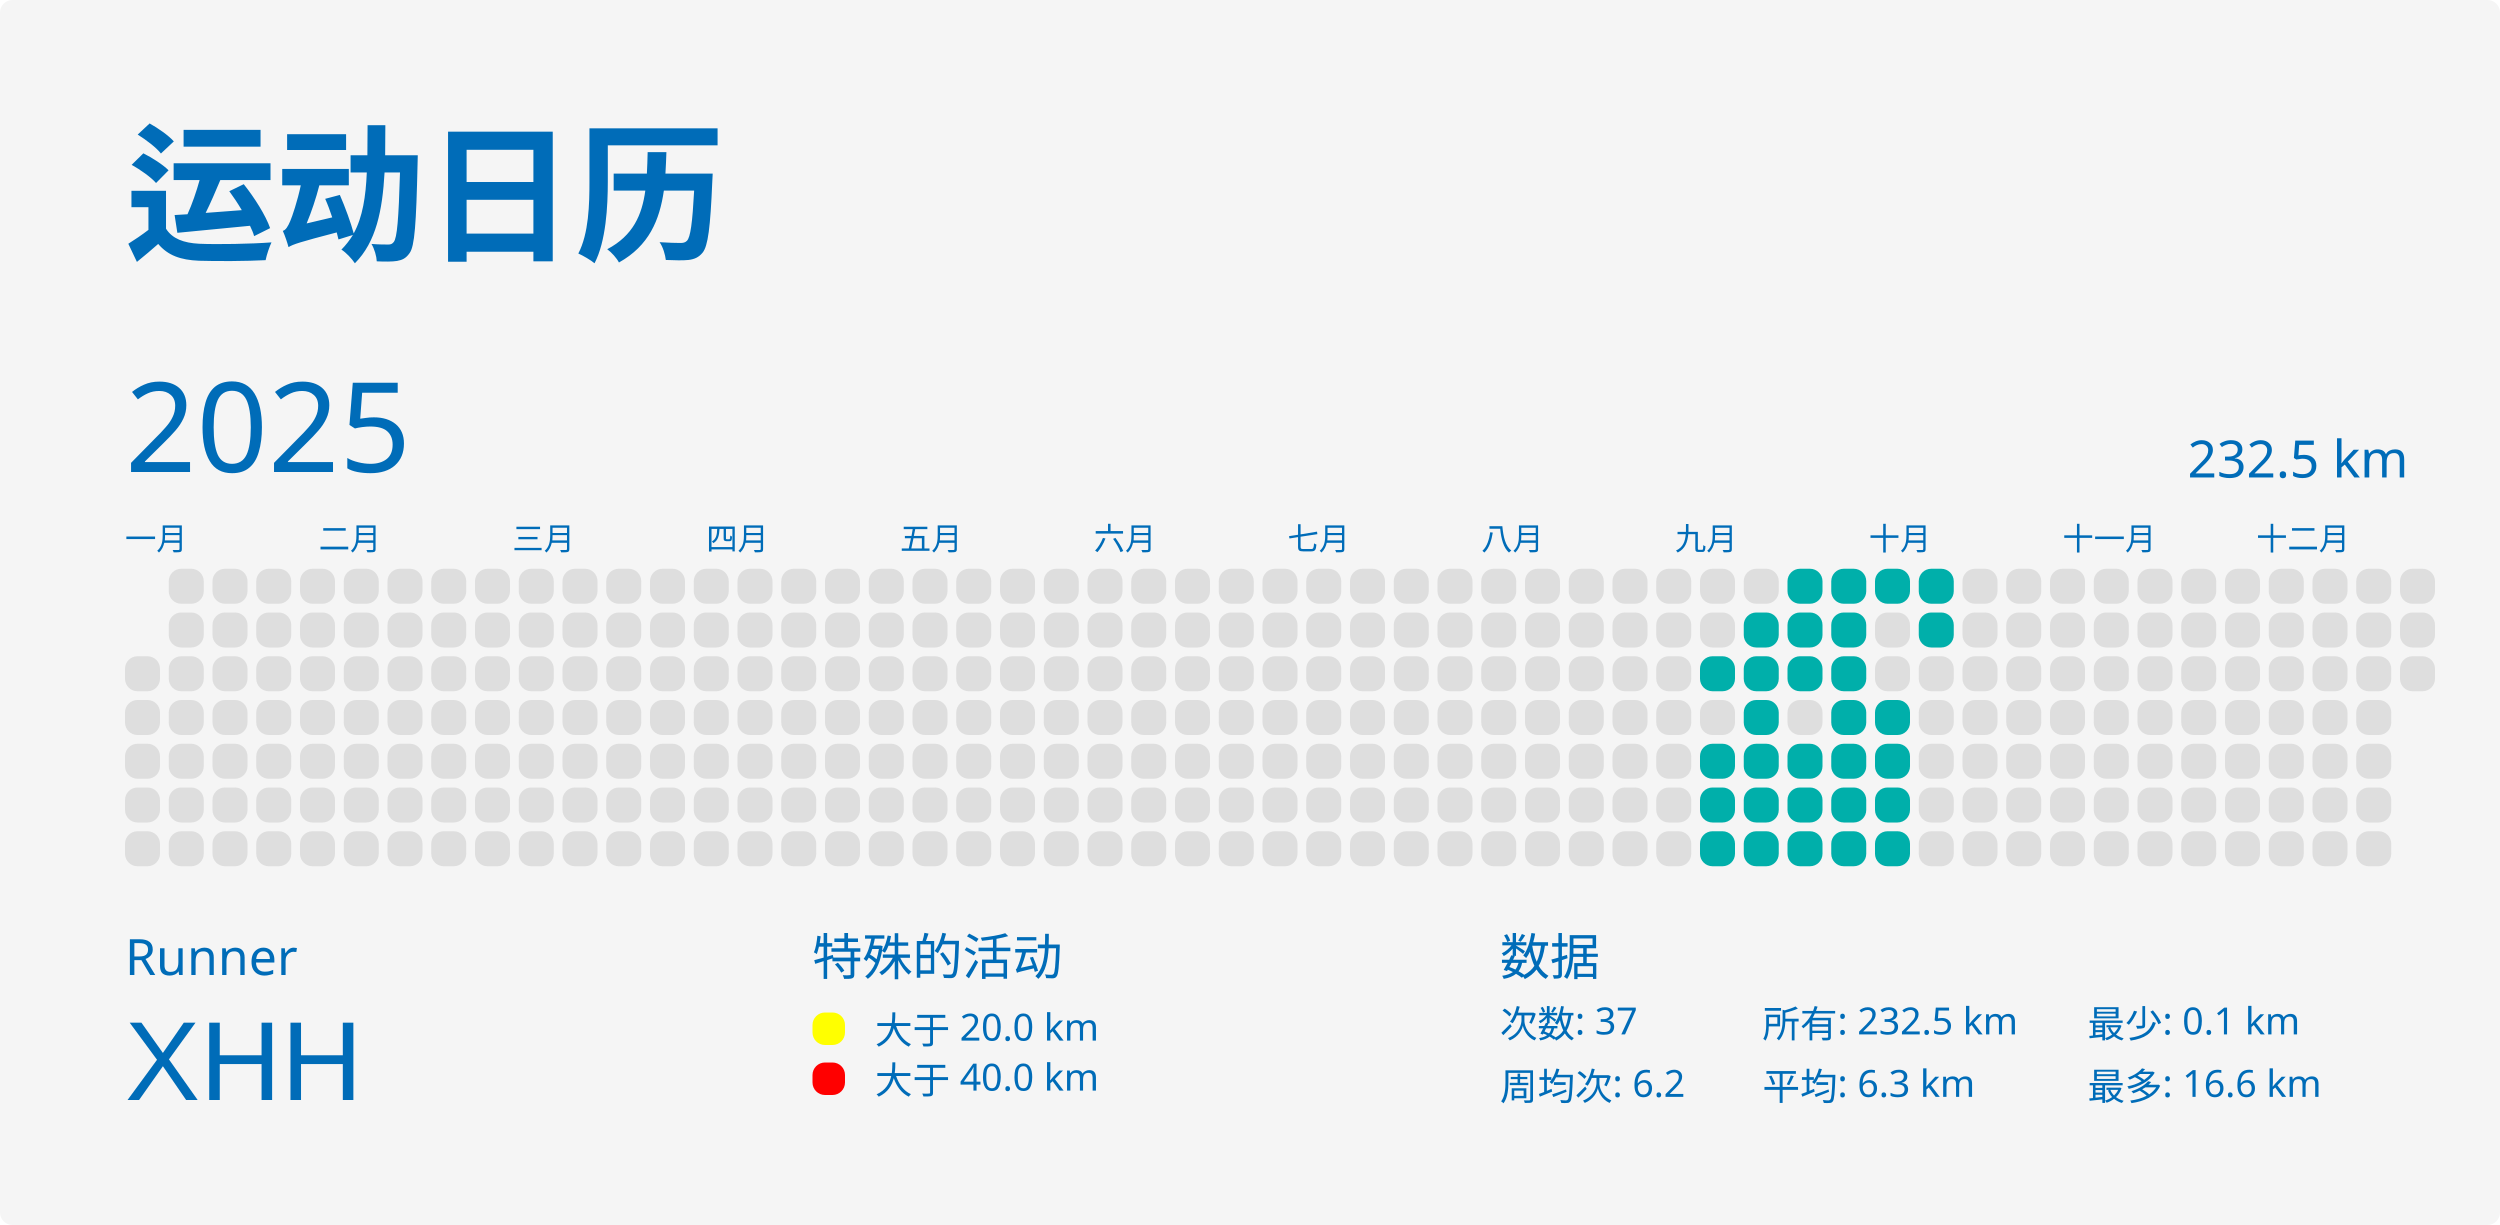
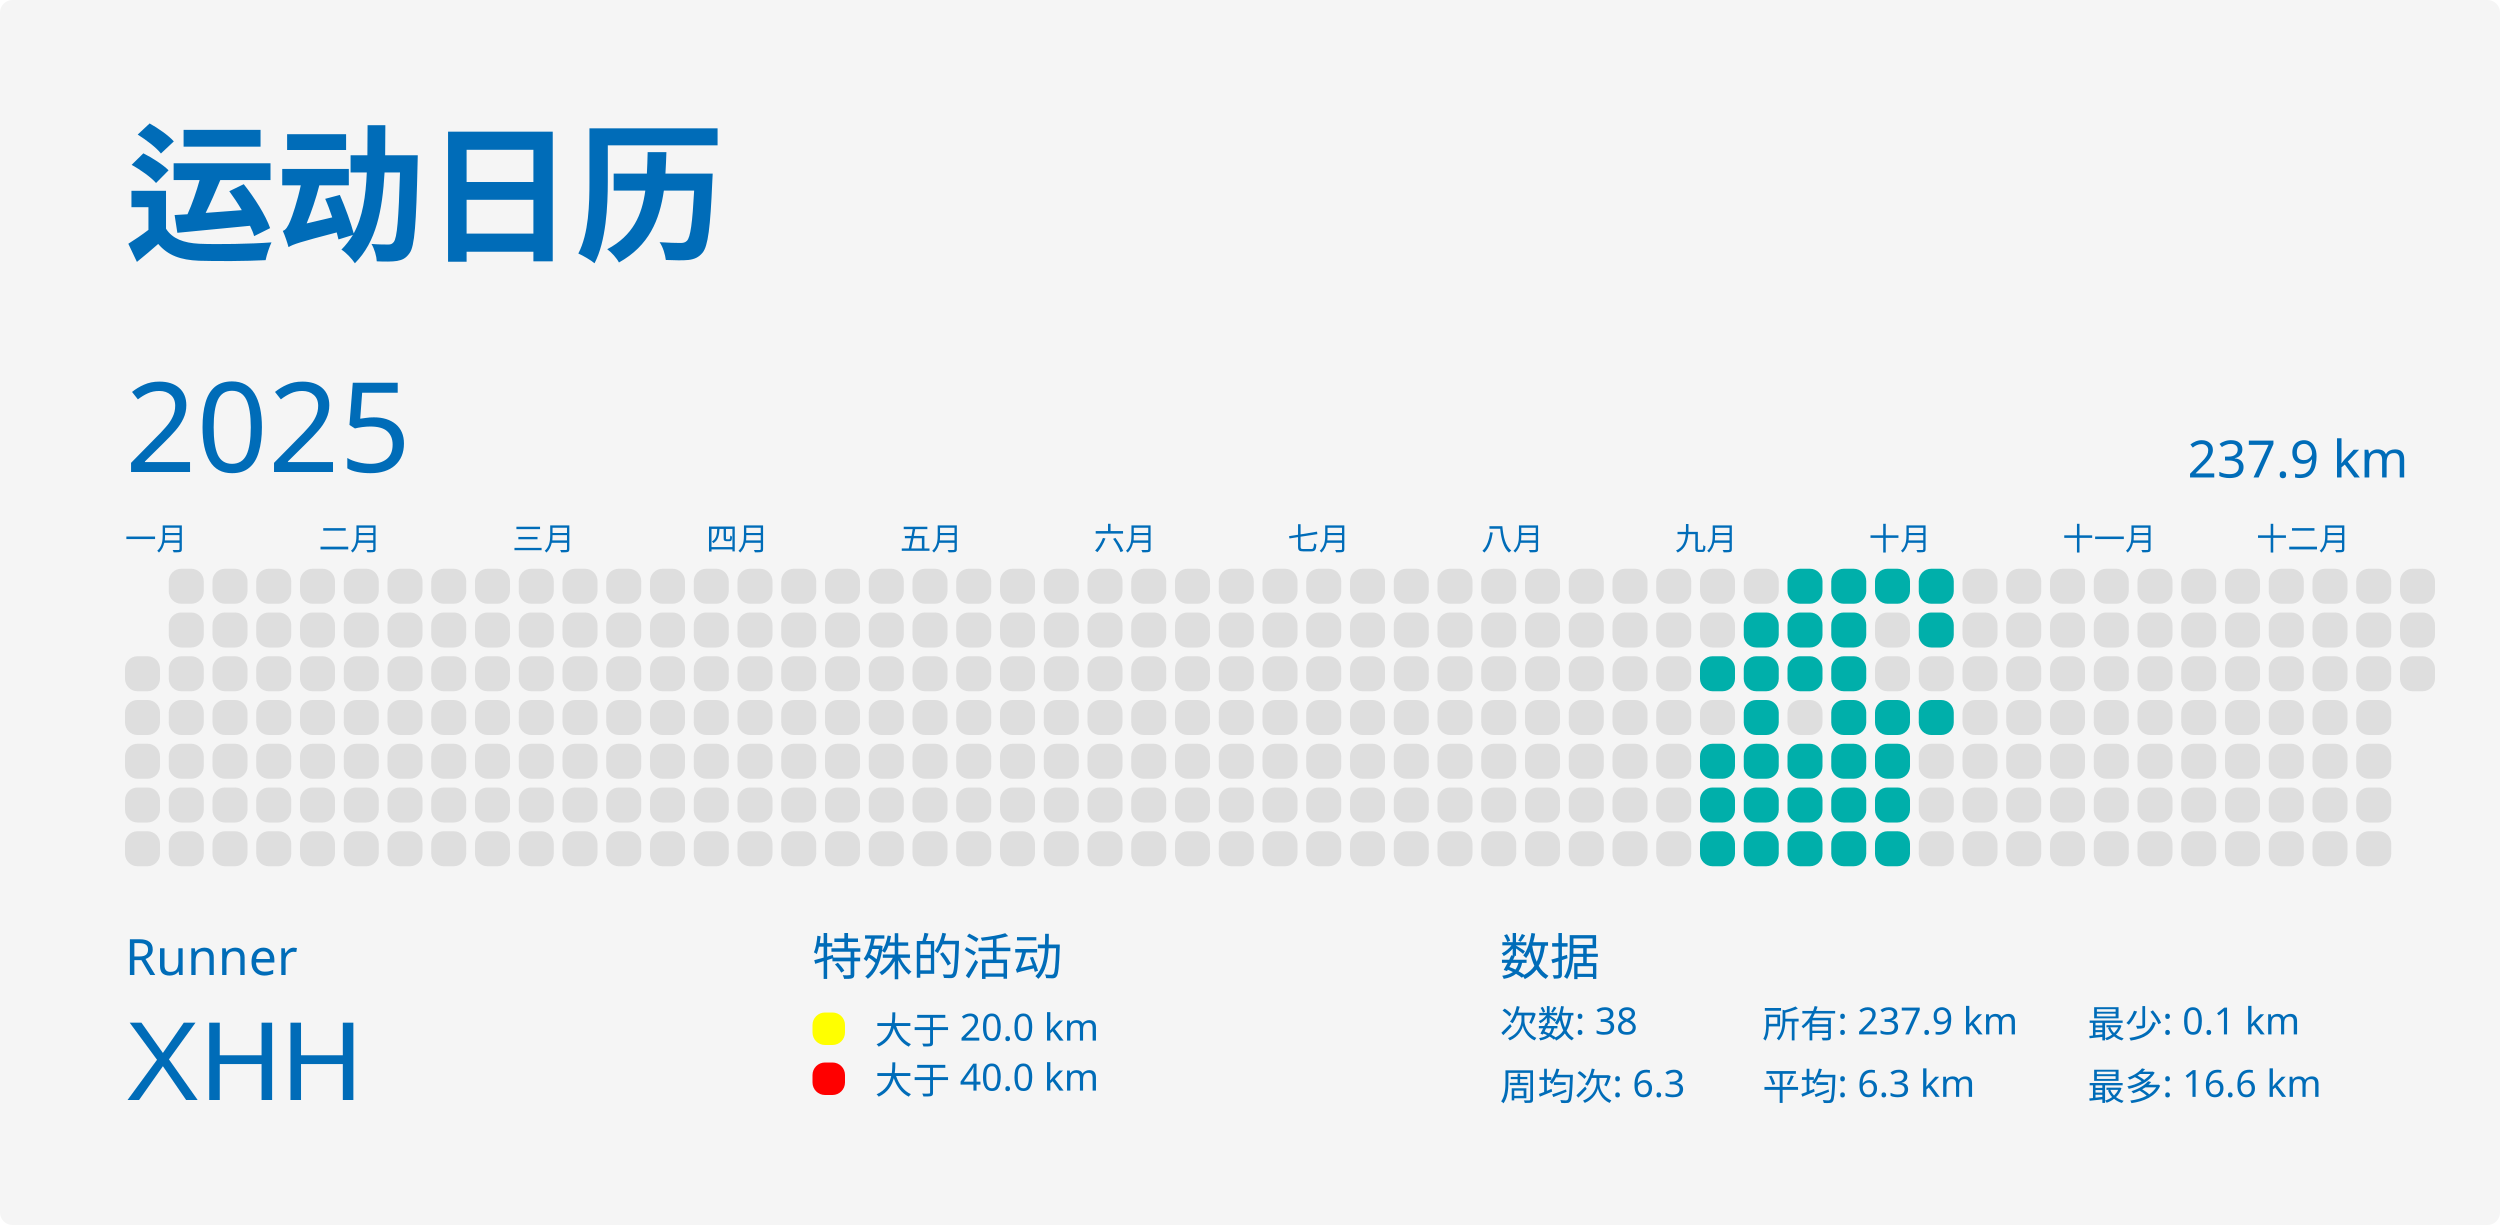
<svg xmlns="http://www.w3.org/2000/svg" baseProfile="full" height="98mm" version="1.1" viewBox="0,0,200,98" width="200mm">
  <defs />
  <rect fill="#f5f5f5" height="98" rx="1" ry="1" width="200" x="0" y="0" />
  <text fill="#006cb8" style="font-size:12px; font-family:MGI-Regular; font-weight:bold;" x="10" y="20">运动日历</text>
  <text fill="#006cb8" style="font-size:4px; font-family:MGI-Regular" x="10" y="78">Runner</text>
  <text fill="#006cb8" style="font-size:9px; font-family:Arial" x="10" y="88">XHH</text>
  <text fill="#006cb8" style="font-size:4px; font-family:MGI-Regular" x="65" y="78">特殊的活动</text>
  <rect fill="yellow" height="2.6" rx="1" ry="1" width="2.6" x="65" y="81" />
  <text fill="#006cb8" style="font-size:3px; font-family:MGI-Regular" x="70" y="83.5">大于 20.0 km</text>
  <rect fill="red" height="2.6" rx="1" ry="1" width="2.6" x="65" y="85" />
  <text fill="#006cb8" style="font-size:3px; font-family:MGI-Regular" x="70" y="87.5">大于 40.0 km</text>
  <text fill="#006cb8" style="font-size:4px; font-family:MGI-Regular" x="120" y="78">数据</text>
-   <text fill="#006cb8" style="font-size:3px; font-family:MGI-Regular" x="120" y="83">次数: 37</text>
-   <text fill="#006cb8" style="font-size:3px; font-family:MGI-Regular" x="120" y="88">周均次: 6.2</text>
-   <text fill="#006cb8" style="font-size:3px; font-family:MGI-Regular" x="141" y="83">所有: 232.5 km</text>
+   <text fill="#006cb8" style="font-size:3px; font-family:MGI-Regular" x="120" y="83">次数: 38</text>
+   <text fill="#006cb8" style="font-size:3px; font-family:MGI-Regular" x="120" y="88">周均次: 6.3</text>
+   <text fill="#006cb8" style="font-size:3px; font-family:MGI-Regular" x="141" y="83">所有: 237.9 km</text>
  <text fill="#006cb8" style="font-size:3px; font-family:MGI-Regular" x="141" y="88">平均: 6.3 km</text>
  <text fill="#006cb8" style="font-size:3px; font-family:MGI-Regular" x="167" y="83">最少: 0.1 km</text>
  <text fill="#006cb8" style="font-size:3px; font-family:MGI-Regular" x="167" y="88">最多: 16.6 km</text>
  <text dominant-baseline="hanging" fill="#006cb8" style="font-size:10.0px; font-family:MGI-Regular;" x="10" y="30">2025</text>
-   <text dominant-baseline="hanging" fill="#006cb8" style="font-size:4.125px; font-family:MGI-Regular;" x="175" y="35">232.5 km</text>
+   <text dominant-baseline="hanging" fill="#006cb8" style="font-size:4.125px; font-family:MGI-Regular;" x="175" y="35">237.9 km</text>
  <text fill="#006cb8" style="font-size:2.5px; font-family:MGI-Regular" x="10.0" y="44">一月</text>
  <text fill="#006cb8" style="font-size:2.5px; font-family:MGI-Regular" x="25.5" y="44">二月</text>
  <text fill="#006cb8" style="font-size:2.5px; font-family:MGI-Regular" x="41.0" y="44">三月</text>
  <text fill="#006cb8" style="font-size:2.5px; font-family:MGI-Regular" x="56.5" y="44">四月</text>
  <text fill="#006cb8" style="font-size:2.5px; font-family:MGI-Regular" x="72.0" y="44">五月</text>
  <text fill="#006cb8" style="font-size:2.5px; font-family:MGI-Regular" x="87.5" y="44">六月</text>
  <text fill="#006cb8" style="font-size:2.5px; font-family:MGI-Regular" x="103.0" y="44">七月</text>
  <text fill="#006cb8" style="font-size:2.5px; font-family:MGI-Regular" x="118.5" y="44">八月</text>
  <text fill="#006cb8" style="font-size:2.5px; font-family:MGI-Regular" x="134.0" y="44">九月</text>
  <text fill="#006cb8" style="font-size:2.5px; font-family:MGI-Regular" x="149.5" y="44">十月</text>
  <text fill="#006cb8" style="font-size:2.5px; font-family:MGI-Regular" x="165.0" y="44">十一月</text>
  <text fill="#006cb8" style="font-size:2.5px; font-family:MGI-Regular" x="180.5" y="44">十二月</text>
  <rect fill="#dedede" height="2.8" rx="1" ry="1" width="2.8" x="10.0" y="52.5" />
  <rect fill="#dedede" height="2.8" rx="1" ry="1" width="2.8" x="10.0" y="56.0" />
  <rect fill="#dedede" height="2.8" rx="1" ry="1" width="2.8" x="10.0" y="59.5" />
  <rect fill="#dedede" height="2.8" rx="1" ry="1" width="2.8" x="10.0" y="63.0" />
  <rect fill="#dedede" height="2.8" rx="1" ry="1" width="2.8" x="10.0" y="66.5" />
  <rect fill="#dedede" height="2.8" rx="1" ry="1" width="2.8" x="13.5" y="45.5" />
  <rect fill="#dedede" height="2.8" rx="1" ry="1" width="2.8" x="13.5" y="49.0" />
  <rect fill="#dedede" height="2.8" rx="1" ry="1" width="2.8" x="13.5" y="52.5" />
  <rect fill="#dedede" height="2.8" rx="1" ry="1" width="2.8" x="13.5" y="56.0" />
  <rect fill="#dedede" height="2.8" rx="1" ry="1" width="2.8" x="13.5" y="59.5" />
  <rect fill="#dedede" height="2.8" rx="1" ry="1" width="2.8" x="13.5" y="63.0" />
  <rect fill="#dedede" height="2.8" rx="1" ry="1" width="2.8" x="13.5" y="66.5" />
  <rect fill="#dedede" height="2.8" rx="1" ry="1" width="2.8" x="17.0" y="45.5" />
  <rect fill="#dedede" height="2.8" rx="1" ry="1" width="2.8" x="17.0" y="49.0" />
  <rect fill="#dedede" height="2.8" rx="1" ry="1" width="2.8" x="17.0" y="52.5" />
  <rect fill="#dedede" height="2.8" rx="1" ry="1" width="2.8" x="17.0" y="56.0" />
  <rect fill="#dedede" height="2.8" rx="1" ry="1" width="2.8" x="17.0" y="59.5" />
  <rect fill="#dedede" height="2.8" rx="1" ry="1" width="2.8" x="17.0" y="63.0" />
  <rect fill="#dedede" height="2.8" rx="1" ry="1" width="2.8" x="17.0" y="66.5" />
  <rect fill="#dedede" height="2.8" rx="1" ry="1" width="2.8" x="20.5" y="45.5" />
  <rect fill="#dedede" height="2.8" rx="1" ry="1" width="2.8" x="20.5" y="49.0" />
  <rect fill="#dedede" height="2.8" rx="1" ry="1" width="2.8" x="20.5" y="52.5" />
  <rect fill="#dedede" height="2.8" rx="1" ry="1" width="2.8" x="20.5" y="56.0" />
  <rect fill="#dedede" height="2.8" rx="1" ry="1" width="2.8" x="20.5" y="59.5" />
  <rect fill="#dedede" height="2.8" rx="1" ry="1" width="2.8" x="20.5" y="63.0" />
  <rect fill="#dedede" height="2.8" rx="1" ry="1" width="2.8" x="20.5" y="66.5" />
  <rect fill="#dedede" height="2.8" rx="1" ry="1" width="2.8" x="24.0" y="45.5" />
  <rect fill="#dedede" height="2.8" rx="1" ry="1" width="2.8" x="24.0" y="49.0" />
  <rect fill="#dedede" height="2.8" rx="1" ry="1" width="2.8" x="24.0" y="52.5" />
  <rect fill="#dedede" height="2.8" rx="1" ry="1" width="2.8" x="24.0" y="56.0" />
  <rect fill="#dedede" height="2.8" rx="1" ry="1" width="2.8" x="24.0" y="59.5" />
  <rect fill="#dedede" height="2.8" rx="1" ry="1" width="2.8" x="24.0" y="63.0" />
  <rect fill="#dedede" height="2.8" rx="1" ry="1" width="2.8" x="24.0" y="66.5" />
  <rect fill="#dedede" height="2.8" rx="1" ry="1" width="2.8" x="27.5" y="45.5" />
  <rect fill="#dedede" height="2.8" rx="1" ry="1" width="2.8" x="27.5" y="49.0" />
  <rect fill="#dedede" height="2.8" rx="1" ry="1" width="2.8" x="27.5" y="52.5" />
  <rect fill="#dedede" height="2.8" rx="1" ry="1" width="2.8" x="27.5" y="56.0" />
  <rect fill="#dedede" height="2.8" rx="1" ry="1" width="2.8" x="27.5" y="59.5" />
  <rect fill="#dedede" height="2.8" rx="1" ry="1" width="2.8" x="27.5" y="63.0" />
  <rect fill="#dedede" height="2.8" rx="1" ry="1" width="2.8" x="27.5" y="66.5" />
  <rect fill="#dedede" height="2.8" rx="1" ry="1" width="2.8" x="31.0" y="45.5" />
  <rect fill="#dedede" height="2.8" rx="1" ry="1" width="2.8" x="31.0" y="49.0" />
  <rect fill="#dedede" height="2.8" rx="1" ry="1" width="2.8" x="31.0" y="52.5" />
  <rect fill="#dedede" height="2.8" rx="1" ry="1" width="2.8" x="31.0" y="56.0" />
  <rect fill="#dedede" height="2.8" rx="1" ry="1" width="2.8" x="31.0" y="59.5" />
  <rect fill="#dedede" height="2.8" rx="1" ry="1" width="2.8" x="31.0" y="63.0" />
  <rect fill="#dedede" height="2.8" rx="1" ry="1" width="2.8" x="31.0" y="66.5" />
  <rect fill="#dedede" height="2.8" rx="1" ry="1" width="2.8" x="34.5" y="45.5" />
  <rect fill="#dedede" height="2.8" rx="1" ry="1" width="2.8" x="34.5" y="49.0" />
  <rect fill="#dedede" height="2.8" rx="1" ry="1" width="2.8" x="34.5" y="52.5" />
  <rect fill="#dedede" height="2.8" rx="1" ry="1" width="2.8" x="34.5" y="56.0" />
  <rect fill="#dedede" height="2.8" rx="1" ry="1" width="2.8" x="34.5" y="59.5" />
  <rect fill="#dedede" height="2.8" rx="1" ry="1" width="2.8" x="34.5" y="63.0" />
  <rect fill="#dedede" height="2.8" rx="1" ry="1" width="2.8" x="34.5" y="66.5" />
  <rect fill="#dedede" height="2.8" rx="1" ry="1" width="2.8" x="38.0" y="45.5" />
  <rect fill="#dedede" height="2.8" rx="1" ry="1" width="2.8" x="38.0" y="49.0" />
  <rect fill="#dedede" height="2.8" rx="1" ry="1" width="2.8" x="38.0" y="52.5" />
  <rect fill="#dedede" height="2.8" rx="1" ry="1" width="2.8" x="38.0" y="56.0" />
  <rect fill="#dedede" height="2.8" rx="1" ry="1" width="2.8" x="38.0" y="59.5" />
  <rect fill="#dedede" height="2.8" rx="1" ry="1" width="2.8" x="38.0" y="63.0" />
  <rect fill="#dedede" height="2.8" rx="1" ry="1" width="2.8" x="38.0" y="66.5" />
  <rect fill="#dedede" height="2.8" rx="1" ry="1" width="2.8" x="41.5" y="45.5" />
  <rect fill="#dedede" height="2.8" rx="1" ry="1" width="2.8" x="41.5" y="49.0" />
  <rect fill="#dedede" height="2.8" rx="1" ry="1" width="2.8" x="41.5" y="52.5" />
  <rect fill="#dedede" height="2.8" rx="1" ry="1" width="2.8" x="41.5" y="56.0" />
  <rect fill="#dedede" height="2.8" rx="1" ry="1" width="2.8" x="41.5" y="59.5" />
  <rect fill="#dedede" height="2.8" rx="1" ry="1" width="2.8" x="41.5" y="63.0" />
  <rect fill="#dedede" height="2.8" rx="1" ry="1" width="2.8" x="41.5" y="66.5" />
  <rect fill="#dedede" height="2.8" rx="1" ry="1" width="2.8" x="45.0" y="45.5" />
  <rect fill="#dedede" height="2.8" rx="1" ry="1" width="2.8" x="45.0" y="49.0" />
  <rect fill="#dedede" height="2.8" rx="1" ry="1" width="2.8" x="45.0" y="52.5" />
  <rect fill="#dedede" height="2.8" rx="1" ry="1" width="2.8" x="45.0" y="56.0" />
  <rect fill="#dedede" height="2.8" rx="1" ry="1" width="2.8" x="45.0" y="59.5" />
  <rect fill="#dedede" height="2.8" rx="1" ry="1" width="2.8" x="45.0" y="63.0" />
  <rect fill="#dedede" height="2.8" rx="1" ry="1" width="2.8" x="45.0" y="66.5" />
  <rect fill="#dedede" height="2.8" rx="1" ry="1" width="2.8" x="48.5" y="45.5" />
  <rect fill="#dedede" height="2.8" rx="1" ry="1" width="2.8" x="48.5" y="49.0" />
  <rect fill="#dedede" height="2.8" rx="1" ry="1" width="2.8" x="48.5" y="52.5" />
  <rect fill="#dedede" height="2.8" rx="1" ry="1" width="2.8" x="48.5" y="56.0" />
  <rect fill="#dedede" height="2.8" rx="1" ry="1" width="2.8" x="48.5" y="59.5" />
  <rect fill="#dedede" height="2.8" rx="1" ry="1" width="2.8" x="48.5" y="63.0" />
  <rect fill="#dedede" height="2.8" rx="1" ry="1" width="2.8" x="48.5" y="66.5" />
  <rect fill="#dedede" height="2.8" rx="1" ry="1" width="2.8" x="52.0" y="45.5" />
  <rect fill="#dedede" height="2.8" rx="1" ry="1" width="2.8" x="52.0" y="49.0" />
  <rect fill="#dedede" height="2.8" rx="1" ry="1" width="2.8" x="52.0" y="52.5" />
  <rect fill="#dedede" height="2.8" rx="1" ry="1" width="2.8" x="52.0" y="56.0" />
  <rect fill="#dedede" height="2.8" rx="1" ry="1" width="2.8" x="52.0" y="59.5" />
  <rect fill="#dedede" height="2.8" rx="1" ry="1" width="2.8" x="52.0" y="63.0" />
  <rect fill="#dedede" height="2.8" rx="1" ry="1" width="2.8" x="52.0" y="66.5" />
  <rect fill="#dedede" height="2.8" rx="1" ry="1" width="2.8" x="55.5" y="45.5" />
  <rect fill="#dedede" height="2.8" rx="1" ry="1" width="2.8" x="55.5" y="49.0" />
  <rect fill="#dedede" height="2.8" rx="1" ry="1" width="2.8" x="55.5" y="52.5" />
  <rect fill="#dedede" height="2.8" rx="1" ry="1" width="2.8" x="55.5" y="56.0" />
  <rect fill="#dedede" height="2.8" rx="1" ry="1" width="2.8" x="55.5" y="59.5" />
  <rect fill="#dedede" height="2.8" rx="1" ry="1" width="2.8" x="55.5" y="63.0" />
  <rect fill="#dedede" height="2.8" rx="1" ry="1" width="2.8" x="55.5" y="66.5" />
  <rect fill="#dedede" height="2.8" rx="1" ry="1" width="2.8" x="59.0" y="45.5" />
  <rect fill="#dedede" height="2.8" rx="1" ry="1" width="2.8" x="59.0" y="49.0" />
  <rect fill="#dedede" height="2.8" rx="1" ry="1" width="2.8" x="59.0" y="52.5" />
  <rect fill="#dedede" height="2.8" rx="1" ry="1" width="2.8" x="59.0" y="56.0" />
  <rect fill="#dedede" height="2.8" rx="1" ry="1" width="2.8" x="59.0" y="59.5" />
  <rect fill="#dedede" height="2.8" rx="1" ry="1" width="2.8" x="59.0" y="63.0" />
  <rect fill="#dedede" height="2.8" rx="1" ry="1" width="2.8" x="59.0" y="66.5" />
  <rect fill="#dedede" height="2.8" rx="1" ry="1" width="2.8" x="62.5" y="45.5" />
  <rect fill="#dedede" height="2.8" rx="1" ry="1" width="2.8" x="62.5" y="49.0" />
  <rect fill="#dedede" height="2.8" rx="1" ry="1" width="2.8" x="62.5" y="52.5" />
  <rect fill="#dedede" height="2.8" rx="1" ry="1" width="2.8" x="62.5" y="56.0" />
  <rect fill="#dedede" height="2.8" rx="1" ry="1" width="2.8" x="62.5" y="59.5" />
  <rect fill="#dedede" height="2.8" rx="1" ry="1" width="2.8" x="62.5" y="63.0" />
  <rect fill="#dedede" height="2.8" rx="1" ry="1" width="2.8" x="62.5" y="66.5" />
  <rect fill="#dedede" height="2.8" rx="1" ry="1" width="2.8" x="66.0" y="45.5" />
  <rect fill="#dedede" height="2.8" rx="1" ry="1" width="2.8" x="66.0" y="49.0" />
  <rect fill="#dedede" height="2.8" rx="1" ry="1" width="2.8" x="66.0" y="52.5" />
  <rect fill="#dedede" height="2.8" rx="1" ry="1" width="2.8" x="66.0" y="56.0" />
  <rect fill="#dedede" height="2.8" rx="1" ry="1" width="2.8" x="66.0" y="59.5" />
  <rect fill="#dedede" height="2.8" rx="1" ry="1" width="2.8" x="66.0" y="63.0" />
  <rect fill="#dedede" height="2.8" rx="1" ry="1" width="2.8" x="66.0" y="66.5" />
  <rect fill="#dedede" height="2.8" rx="1" ry="1" width="2.8" x="69.5" y="45.5" />
  <rect fill="#dedede" height="2.8" rx="1" ry="1" width="2.8" x="69.5" y="49.0" />
  <rect fill="#dedede" height="2.8" rx="1" ry="1" width="2.8" x="69.5" y="52.5" />
  <rect fill="#dedede" height="2.8" rx="1" ry="1" width="2.8" x="69.5" y="56.0" />
  <rect fill="#dedede" height="2.8" rx="1" ry="1" width="2.8" x="69.5" y="59.5" />
  <rect fill="#dedede" height="2.8" rx="1" ry="1" width="2.8" x="69.5" y="63.0" />
  <rect fill="#dedede" height="2.8" rx="1" ry="1" width="2.8" x="69.5" y="66.5" />
  <rect fill="#dedede" height="2.8" rx="1" ry="1" width="2.8" x="73.0" y="45.5" />
  <rect fill="#dedede" height="2.8" rx="1" ry="1" width="2.8" x="73.0" y="49.0" />
  <rect fill="#dedede" height="2.8" rx="1" ry="1" width="2.8" x="73.0" y="52.5" />
  <rect fill="#dedede" height="2.8" rx="1" ry="1" width="2.8" x="73.0" y="56.0" />
  <rect fill="#dedede" height="2.8" rx="1" ry="1" width="2.8" x="73.0" y="59.5" />
  <rect fill="#dedede" height="2.8" rx="1" ry="1" width="2.8" x="73.0" y="63.0" />
  <rect fill="#dedede" height="2.8" rx="1" ry="1" width="2.8" x="73.0" y="66.5" />
  <rect fill="#dedede" height="2.8" rx="1" ry="1" width="2.8" x="76.5" y="45.5" />
  <rect fill="#dedede" height="2.8" rx="1" ry="1" width="2.8" x="76.5" y="49.0" />
  <rect fill="#dedede" height="2.8" rx="1" ry="1" width="2.8" x="76.5" y="52.5" />
  <rect fill="#dedede" height="2.8" rx="1" ry="1" width="2.8" x="76.5" y="56.0" />
  <rect fill="#dedede" height="2.8" rx="1" ry="1" width="2.8" x="76.5" y="59.5" />
  <rect fill="#dedede" height="2.8" rx="1" ry="1" width="2.8" x="76.5" y="63.0" />
  <rect fill="#dedede" height="2.8" rx="1" ry="1" width="2.8" x="76.5" y="66.5" />
  <rect fill="#dedede" height="2.8" rx="1" ry="1" width="2.8" x="80.0" y="45.5" />
  <rect fill="#dedede" height="2.8" rx="1" ry="1" width="2.8" x="80.0" y="49.0" />
  <rect fill="#dedede" height="2.8" rx="1" ry="1" width="2.8" x="80.0" y="52.5" />
  <rect fill="#dedede" height="2.8" rx="1" ry="1" width="2.8" x="80.0" y="56.0" />
  <rect fill="#dedede" height="2.8" rx="1" ry="1" width="2.8" x="80.0" y="59.5" />
  <rect fill="#dedede" height="2.8" rx="1" ry="1" width="2.8" x="80.0" y="63.0" />
  <rect fill="#dedede" height="2.8" rx="1" ry="1" width="2.8" x="80.0" y="66.5" />
  <rect fill="#dedede" height="2.8" rx="1" ry="1" width="2.8" x="83.5" y="45.5" />
  <rect fill="#dedede" height="2.8" rx="1" ry="1" width="2.8" x="83.5" y="49.0" />
  <rect fill="#dedede" height="2.8" rx="1" ry="1" width="2.8" x="83.5" y="52.5" />
  <rect fill="#dedede" height="2.8" rx="1" ry="1" width="2.8" x="83.5" y="56.0" />
  <rect fill="#dedede" height="2.8" rx="1" ry="1" width="2.8" x="83.5" y="59.5" />
  <rect fill="#dedede" height="2.8" rx="1" ry="1" width="2.8" x="83.5" y="63.0" />
  <rect fill="#dedede" height="2.8" rx="1" ry="1" width="2.8" x="83.5" y="66.5" />
  <rect fill="#dedede" height="2.8" rx="1" ry="1" width="2.8" x="87.0" y="45.5" />
  <rect fill="#dedede" height="2.8" rx="1" ry="1" width="2.8" x="87.0" y="49.0" />
  <rect fill="#dedede" height="2.8" rx="1" ry="1" width="2.8" x="87.0" y="52.5" />
  <rect fill="#dedede" height="2.8" rx="1" ry="1" width="2.8" x="87.0" y="56.0" />
  <rect fill="#dedede" height="2.8" rx="1" ry="1" width="2.8" x="87.0" y="59.5" />
  <rect fill="#dedede" height="2.8" rx="1" ry="1" width="2.8" x="87.0" y="63.0" />
  <rect fill="#dedede" height="2.8" rx="1" ry="1" width="2.8" x="87.0" y="66.5" />
  <rect fill="#dedede" height="2.8" rx="1" ry="1" width="2.8" x="90.5" y="45.5" />
  <rect fill="#dedede" height="2.8" rx="1" ry="1" width="2.8" x="90.5" y="49.0" />
  <rect fill="#dedede" height="2.8" rx="1" ry="1" width="2.8" x="90.5" y="52.5" />
  <rect fill="#dedede" height="2.8" rx="1" ry="1" width="2.8" x="90.5" y="56.0" />
  <rect fill="#dedede" height="2.8" rx="1" ry="1" width="2.8" x="90.5" y="59.5" />
  <rect fill="#dedede" height="2.8" rx="1" ry="1" width="2.8" x="90.5" y="63.0" />
  <rect fill="#dedede" height="2.8" rx="1" ry="1" width="2.8" x="90.5" y="66.5" />
  <rect fill="#dedede" height="2.8" rx="1" ry="1" width="2.8" x="94.0" y="45.5" />
  <rect fill="#dedede" height="2.8" rx="1" ry="1" width="2.8" x="94.0" y="49.0" />
  <rect fill="#dedede" height="2.8" rx="1" ry="1" width="2.8" x="94.0" y="52.5" />
  <rect fill="#dedede" height="2.8" rx="1" ry="1" width="2.8" x="94.0" y="56.0" />
  <rect fill="#dedede" height="2.8" rx="1" ry="1" width="2.8" x="94.0" y="59.5" />
  <rect fill="#dedede" height="2.8" rx="1" ry="1" width="2.8" x="94.0" y="63.0" />
  <rect fill="#dedede" height="2.8" rx="1" ry="1" width="2.8" x="94.0" y="66.5" />
  <rect fill="#dedede" height="2.8" rx="1" ry="1" width="2.8" x="97.5" y="45.5" />
  <rect fill="#dedede" height="2.8" rx="1" ry="1" width="2.8" x="97.5" y="49.0" />
  <rect fill="#dedede" height="2.8" rx="1" ry="1" width="2.8" x="97.5" y="52.5" />
  <rect fill="#dedede" height="2.8" rx="1" ry="1" width="2.8" x="97.5" y="56.0" />
  <rect fill="#dedede" height="2.8" rx="1" ry="1" width="2.8" x="97.5" y="59.5" />
  <rect fill="#dedede" height="2.8" rx="1" ry="1" width="2.8" x="97.5" y="63.0" />
  <rect fill="#dedede" height="2.8" rx="1" ry="1" width="2.8" x="97.5" y="66.5" />
  <rect fill="#dedede" height="2.8" rx="1" ry="1" width="2.8" x="101.0" y="45.5" />
  <rect fill="#dedede" height="2.8" rx="1" ry="1" width="2.8" x="101.0" y="49.0" />
  <rect fill="#dedede" height="2.8" rx="1" ry="1" width="2.8" x="101.0" y="52.5" />
  <rect fill="#dedede" height="2.8" rx="1" ry="1" width="2.8" x="101.0" y="56.0" />
  <rect fill="#dedede" height="2.8" rx="1" ry="1" width="2.8" x="101.0" y="59.5" />
  <rect fill="#dedede" height="2.8" rx="1" ry="1" width="2.8" x="101.0" y="63.0" />
  <rect fill="#dedede" height="2.8" rx="1" ry="1" width="2.8" x="101.0" y="66.5" />
  <rect fill="#dedede" height="2.8" rx="1" ry="1" width="2.8" x="104.5" y="45.5" />
  <rect fill="#dedede" height="2.8" rx="1" ry="1" width="2.8" x="104.5" y="49.0" />
  <rect fill="#dedede" height="2.8" rx="1" ry="1" width="2.8" x="104.5" y="52.5" />
  <rect fill="#dedede" height="2.8" rx="1" ry="1" width="2.8" x="104.5" y="56.0" />
  <rect fill="#dedede" height="2.8" rx="1" ry="1" width="2.8" x="104.5" y="59.5" />
  <rect fill="#dedede" height="2.8" rx="1" ry="1" width="2.8" x="104.5" y="63.0" />
  <rect fill="#dedede" height="2.8" rx="1" ry="1" width="2.8" x="104.5" y="66.5" />
  <rect fill="#dedede" height="2.8" rx="1" ry="1" width="2.8" x="108.0" y="45.5" />
  <rect fill="#dedede" height="2.8" rx="1" ry="1" width="2.8" x="108.0" y="49.0" />
  <rect fill="#dedede" height="2.8" rx="1" ry="1" width="2.8" x="108.0" y="52.5" />
  <rect fill="#dedede" height="2.8" rx="1" ry="1" width="2.8" x="108.0" y="56.0" />
  <rect fill="#dedede" height="2.8" rx="1" ry="1" width="2.8" x="108.0" y="59.5" />
  <rect fill="#dedede" height="2.8" rx="1" ry="1" width="2.8" x="108.0" y="63.0" />
  <rect fill="#dedede" height="2.8" rx="1" ry="1" width="2.8" x="108.0" y="66.5" />
  <rect fill="#dedede" height="2.8" rx="1" ry="1" width="2.8" x="111.5" y="45.5" />
  <rect fill="#dedede" height="2.8" rx="1" ry="1" width="2.8" x="111.5" y="49.0" />
  <rect fill="#dedede" height="2.8" rx="1" ry="1" width="2.8" x="111.5" y="52.5" />
  <rect fill="#dedede" height="2.8" rx="1" ry="1" width="2.8" x="111.5" y="56.0" />
  <rect fill="#dedede" height="2.8" rx="1" ry="1" width="2.8" x="111.5" y="59.5" />
  <rect fill="#dedede" height="2.8" rx="1" ry="1" width="2.8" x="111.5" y="63.0" />
  <rect fill="#dedede" height="2.8" rx="1" ry="1" width="2.8" x="111.5" y="66.5" />
  <rect fill="#dedede" height="2.8" rx="1" ry="1" width="2.8" x="115.0" y="45.5" />
  <rect fill="#dedede" height="2.8" rx="1" ry="1" width="2.8" x="115.0" y="49.0" />
  <rect fill="#dedede" height="2.8" rx="1" ry="1" width="2.8" x="115.0" y="52.5" />
  <rect fill="#dedede" height="2.8" rx="1" ry="1" width="2.8" x="115.0" y="56.0" />
  <rect fill="#dedede" height="2.8" rx="1" ry="1" width="2.8" x="115.0" y="59.5" />
  <rect fill="#dedede" height="2.8" rx="1" ry="1" width="2.8" x="115.0" y="63.0" />
  <rect fill="#dedede" height="2.8" rx="1" ry="1" width="2.8" x="115.0" y="66.5" />
  <rect fill="#dedede" height="2.8" rx="1" ry="1" width="2.8" x="118.5" y="45.5" />
  <rect fill="#dedede" height="2.8" rx="1" ry="1" width="2.8" x="118.5" y="49.0" />
  <rect fill="#dedede" height="2.8" rx="1" ry="1" width="2.8" x="118.5" y="52.5" />
  <rect fill="#dedede" height="2.8" rx="1" ry="1" width="2.8" x="118.5" y="56.0" />
  <rect fill="#dedede" height="2.8" rx="1" ry="1" width="2.8" x="118.5" y="59.5" />
  <rect fill="#dedede" height="2.8" rx="1" ry="1" width="2.8" x="118.5" y="63.0" />
  <rect fill="#dedede" height="2.8" rx="1" ry="1" width="2.8" x="118.5" y="66.5" />
  <rect fill="#dedede" height="2.8" rx="1" ry="1" width="2.8" x="122.0" y="45.5" />
  <rect fill="#dedede" height="2.8" rx="1" ry="1" width="2.8" x="122.0" y="49.0" />
  <rect fill="#dedede" height="2.8" rx="1" ry="1" width="2.8" x="122.0" y="52.5" />
  <rect fill="#dedede" height="2.8" rx="1" ry="1" width="2.8" x="122.0" y="56.0" />
  <rect fill="#dedede" height="2.8" rx="1" ry="1" width="2.8" x="122.0" y="59.5" />
  <rect fill="#dedede" height="2.8" rx="1" ry="1" width="2.8" x="122.0" y="63.0" />
  <rect fill="#dedede" height="2.8" rx="1" ry="1" width="2.8" x="122.0" y="66.5" />
  <rect fill="#dedede" height="2.8" rx="1" ry="1" width="2.8" x="125.5" y="45.5" />
  <rect fill="#dedede" height="2.8" rx="1" ry="1" width="2.8" x="125.5" y="49.0" />
  <rect fill="#dedede" height="2.8" rx="1" ry="1" width="2.8" x="125.5" y="52.5" />
  <rect fill="#dedede" height="2.8" rx="1" ry="1" width="2.8" x="125.5" y="56.0" />
  <rect fill="#dedede" height="2.8" rx="1" ry="1" width="2.8" x="125.5" y="59.5" />
  <rect fill="#dedede" height="2.8" rx="1" ry="1" width="2.8" x="125.5" y="63.0" />
  <rect fill="#dedede" height="2.8" rx="1" ry="1" width="2.8" x="125.5" y="66.5" />
  <rect fill="#dedede" height="2.8" rx="1" ry="1" width="2.8" x="129.0" y="45.5" />
  <rect fill="#dedede" height="2.8" rx="1" ry="1" width="2.8" x="129.0" y="49.0" />
  <rect fill="#dedede" height="2.8" rx="1" ry="1" width="2.8" x="129.0" y="52.5" />
  <rect fill="#dedede" height="2.8" rx="1" ry="1" width="2.8" x="129.0" y="56.0" />
  <rect fill="#dedede" height="2.8" rx="1" ry="1" width="2.8" x="129.0" y="59.5" />
  <rect fill="#dedede" height="2.8" rx="1" ry="1" width="2.8" x="129.0" y="63.0" />
  <rect fill="#dedede" height="2.8" rx="1" ry="1" width="2.8" x="129.0" y="66.5" />
  <rect fill="#dedede" height="2.8" rx="1" ry="1" width="2.8" x="132.5" y="45.5" />
  <rect fill="#dedede" height="2.8" rx="1" ry="1" width="2.8" x="132.5" y="49.0" />
  <rect fill="#dedede" height="2.8" rx="1" ry="1" width="2.8" x="132.5" y="52.5" />
  <rect fill="#dedede" height="2.8" rx="1" ry="1" width="2.8" x="132.5" y="56.0" />
  <rect fill="#dedede" height="2.8" rx="1" ry="1" width="2.8" x="132.5" y="59.5" />
  <rect fill="#dedede" height="2.8" rx="1" ry="1" width="2.8" x="132.5" y="63.0" />
  <rect fill="#dedede" height="2.8" rx="1" ry="1" width="2.8" x="132.5" y="66.5" />
  <rect fill="#dedede" height="2.8" rx="1" ry="1" width="2.8" x="136.0" y="45.5" />
  <rect fill="#dedede" height="2.8" rx="1" ry="1" width="2.8" x="136.0" y="49.0" />
  <rect fill="#00AFAA" height="2.8" rx="1" ry="1" width="2.8" x="136.0" y="52.5" />
  <rect fill="#dedede" height="2.8" rx="1" ry="1" width="2.8" x="136.0" y="56.0" />
  <rect fill="#00AFAA" height="2.8" rx="1" ry="1" width="2.8" x="136.0" y="59.5" />
  <rect fill="#00AFAA" height="2.8" rx="1" ry="1" width="2.8" x="136.0" y="63.0" />
  <rect fill="#00AFAA" height="2.8" rx="1" ry="1" width="2.8" x="136.0" y="66.5" />
  <rect fill="#dedede" height="2.8" rx="1" ry="1" width="2.8" x="139.5" y="45.5" />
  <rect fill="#00AFAA" height="2.8" rx="1" ry="1" width="2.8" x="139.5" y="49.0" />
  <rect fill="#00AFAA" height="2.8" rx="1" ry="1" width="2.8" x="139.5" y="52.5" />
  <rect fill="#00AFAA" height="2.8" rx="1" ry="1" width="2.8" x="139.5" y="56.0" />
  <rect fill="#00AFAA" height="2.8" rx="1" ry="1" width="2.8" x="139.5" y="59.5" />
  <rect fill="#00AFAA" height="2.8" rx="1" ry="1" width="2.8" x="139.5" y="63.0" />
  <rect fill="#00AFAA" height="2.8" rx="1" ry="1" width="2.8" x="139.5" y="66.5" />
  <rect fill="#00AFAA" height="2.8" rx="1" ry="1" width="2.8" x="143.0" y="45.5" />
  <rect fill="#00AFAA" height="2.8" rx="1" ry="1" width="2.8" x="143.0" y="49.0" />
  <rect fill="#00AFAA" height="2.8" rx="1" ry="1" width="2.8" x="143.0" y="52.5" />
  <rect fill="#dedede" height="2.8" rx="1" ry="1" width="2.8" x="143.0" y="56.0" />
  <rect fill="#00AFAA" height="2.8" rx="1" ry="1" width="2.8" x="143.0" y="59.5" />
  <rect fill="#00AFAA" height="2.8" rx="1" ry="1" width="2.8" x="143.0" y="63.0" />
  <rect fill="#00AFAA" height="2.8" rx="1" ry="1" width="2.8" x="143.0" y="66.5" />
  <rect fill="#00AFAA" height="2.8" rx="1" ry="1" width="2.8" x="146.5" y="45.5" />
  <rect fill="#00AFAA" height="2.8" rx="1" ry="1" width="2.8" x="146.5" y="49.0" />
  <rect fill="#00AFAA" height="2.8" rx="1" ry="1" width="2.8" x="146.5" y="52.5" />
  <rect fill="#00AFAA" height="2.8" rx="1" ry="1" width="2.8" x="146.5" y="56.0" />
  <rect fill="#00AFAA" height="2.8" rx="1" ry="1" width="2.8" x="146.5" y="59.5" />
  <rect fill="#00AFAA" height="2.8" rx="1" ry="1" width="2.8" x="146.5" y="63.0" />
  <rect fill="#00AFAA" height="2.8" rx="1" ry="1" width="2.8" x="146.5" y="66.5" />
  <rect fill="#00AFAA" height="2.8" rx="1" ry="1" width="2.8" x="150.0" y="45.5" />
  <rect fill="#dedede" height="2.8" rx="1" ry="1" width="2.8" x="150.0" y="49.0" />
  <rect fill="#dedede" height="2.8" rx="1" ry="1" width="2.8" x="150.0" y="52.5" />
  <rect fill="#00AFAA" height="2.8" rx="1" ry="1" width="2.8" x="150.0" y="56.0" />
  <rect fill="#00AFAA" height="2.8" rx="1" ry="1" width="2.8" x="150.0" y="59.5" />
  <rect fill="#00AFAA" height="2.8" rx="1" ry="1" width="2.8" x="150.0" y="63.0" />
  <rect fill="#00AFAA" height="2.8" rx="1" ry="1" width="2.8" x="150.0" y="66.5" />
  <rect fill="#00AFAA" height="2.8" rx="1" ry="1" width="2.8" x="153.5" y="45.5" />
  <rect fill="#00AFAA" height="2.8" rx="1" ry="1" width="2.8" x="153.5" y="49.0" />
  <rect fill="#dedede" height="2.8" rx="1" ry="1" width="2.8" x="153.5" y="52.5" />
-   <rect fill="#dedede" height="2.8" rx="1" ry="1" width="2.8" x="153.5" y="56.0" />
+   <rect fill="#00AFAA" height="2.8" rx="1" ry="1" width="2.8" x="153.5" y="56.0" />
  <rect fill="#dedede" height="2.8" rx="1" ry="1" width="2.8" x="153.5" y="59.5" />
  <rect fill="#dedede" height="2.8" rx="1" ry="1" width="2.8" x="153.5" y="63.0" />
  <rect fill="#dedede" height="2.8" rx="1" ry="1" width="2.8" x="153.5" y="66.5" />
  <rect fill="#dedede" height="2.8" rx="1" ry="1" width="2.8" x="157.0" y="45.5" />
  <rect fill="#dedede" height="2.8" rx="1" ry="1" width="2.8" x="157.0" y="49.0" />
  <rect fill="#dedede" height="2.8" rx="1" ry="1" width="2.8" x="157.0" y="52.5" />
  <rect fill="#dedede" height="2.8" rx="1" ry="1" width="2.8" x="157.0" y="56.0" />
  <rect fill="#dedede" height="2.8" rx="1" ry="1" width="2.8" x="157.0" y="59.5" />
  <rect fill="#dedede" height="2.8" rx="1" ry="1" width="2.8" x="157.0" y="63.0" />
  <rect fill="#dedede" height="2.8" rx="1" ry="1" width="2.8" x="157.0" y="66.5" />
  <rect fill="#dedede" height="2.8" rx="1" ry="1" width="2.8" x="160.5" y="45.5" />
  <rect fill="#dedede" height="2.8" rx="1" ry="1" width="2.8" x="160.5" y="49.0" />
  <rect fill="#dedede" height="2.8" rx="1" ry="1" width="2.8" x="160.5" y="52.5" />
  <rect fill="#dedede" height="2.8" rx="1" ry="1" width="2.8" x="160.5" y="56.0" />
  <rect fill="#dedede" height="2.8" rx="1" ry="1" width="2.8" x="160.5" y="59.5" />
  <rect fill="#dedede" height="2.8" rx="1" ry="1" width="2.8" x="160.5" y="63.0" />
  <rect fill="#dedede" height="2.8" rx="1" ry="1" width="2.8" x="160.5" y="66.5" />
  <rect fill="#dedede" height="2.8" rx="1" ry="1" width="2.8" x="164.0" y="45.5" />
  <rect fill="#dedede" height="2.8" rx="1" ry="1" width="2.8" x="164.0" y="49.0" />
  <rect fill="#dedede" height="2.8" rx="1" ry="1" width="2.8" x="164.0" y="52.5" />
  <rect fill="#dedede" height="2.8" rx="1" ry="1" width="2.8" x="164.0" y="56.0" />
  <rect fill="#dedede" height="2.8" rx="1" ry="1" width="2.8" x="164.0" y="59.5" />
  <rect fill="#dedede" height="2.8" rx="1" ry="1" width="2.8" x="164.0" y="63.0" />
  <rect fill="#dedede" height="2.8" rx="1" ry="1" width="2.8" x="164.0" y="66.5" />
  <rect fill="#dedede" height="2.8" rx="1" ry="1" width="2.8" x="167.5" y="45.5" />
  <rect fill="#dedede" height="2.8" rx="1" ry="1" width="2.8" x="167.5" y="49.0" />
  <rect fill="#dedede" height="2.8" rx="1" ry="1" width="2.8" x="167.5" y="52.5" />
  <rect fill="#dedede" height="2.8" rx="1" ry="1" width="2.8" x="167.5" y="56.0" />
  <rect fill="#dedede" height="2.8" rx="1" ry="1" width="2.8" x="167.5" y="59.5" />
  <rect fill="#dedede" height="2.8" rx="1" ry="1" width="2.8" x="167.5" y="63.0" />
  <rect fill="#dedede" height="2.8" rx="1" ry="1" width="2.8" x="167.5" y="66.5" />
  <rect fill="#dedede" height="2.8" rx="1" ry="1" width="2.8" x="171.0" y="45.5" />
  <rect fill="#dedede" height="2.8" rx="1" ry="1" width="2.8" x="171.0" y="49.0" />
  <rect fill="#dedede" height="2.8" rx="1" ry="1" width="2.8" x="171.0" y="52.5" />
  <rect fill="#dedede" height="2.8" rx="1" ry="1" width="2.8" x="171.0" y="56.0" />
  <rect fill="#dedede" height="2.8" rx="1" ry="1" width="2.8" x="171.0" y="59.5" />
  <rect fill="#dedede" height="2.8" rx="1" ry="1" width="2.8" x="171.0" y="63.0" />
  <rect fill="#dedede" height="2.8" rx="1" ry="1" width="2.8" x="171.0" y="66.5" />
  <rect fill="#dedede" height="2.8" rx="1" ry="1" width="2.8" x="174.5" y="45.5" />
  <rect fill="#dedede" height="2.8" rx="1" ry="1" width="2.8" x="174.5" y="49.0" />
  <rect fill="#dedede" height="2.8" rx="1" ry="1" width="2.8" x="174.5" y="52.5" />
  <rect fill="#dedede" height="2.8" rx="1" ry="1" width="2.8" x="174.5" y="56.0" />
  <rect fill="#dedede" height="2.8" rx="1" ry="1" width="2.8" x="174.5" y="59.5" />
  <rect fill="#dedede" height="2.8" rx="1" ry="1" width="2.8" x="174.5" y="63.0" />
  <rect fill="#dedede" height="2.8" rx="1" ry="1" width="2.8" x="174.5" y="66.5" />
  <rect fill="#dedede" height="2.8" rx="1" ry="1" width="2.8" x="178.0" y="45.5" />
  <rect fill="#dedede" height="2.8" rx="1" ry="1" width="2.8" x="178.0" y="49.0" />
  <rect fill="#dedede" height="2.8" rx="1" ry="1" width="2.8" x="178.0" y="52.5" />
  <rect fill="#dedede" height="2.8" rx="1" ry="1" width="2.8" x="178.0" y="56.0" />
  <rect fill="#dedede" height="2.8" rx="1" ry="1" width="2.8" x="178.0" y="59.5" />
  <rect fill="#dedede" height="2.8" rx="1" ry="1" width="2.8" x="178.0" y="63.0" />
  <rect fill="#dedede" height="2.8" rx="1" ry="1" width="2.8" x="178.0" y="66.5" />
  <rect fill="#dedede" height="2.8" rx="1" ry="1" width="2.8" x="181.5" y="45.5" />
  <rect fill="#dedede" height="2.8" rx="1" ry="1" width="2.8" x="181.5" y="49.0" />
  <rect fill="#dedede" height="2.8" rx="1" ry="1" width="2.8" x="181.5" y="52.5" />
  <rect fill="#dedede" height="2.8" rx="1" ry="1" width="2.8" x="181.5" y="56.0" />
  <rect fill="#dedede" height="2.8" rx="1" ry="1" width="2.8" x="181.5" y="59.5" />
  <rect fill="#dedede" height="2.8" rx="1" ry="1" width="2.8" x="181.5" y="63.0" />
  <rect fill="#dedede" height="2.8" rx="1" ry="1" width="2.8" x="181.5" y="66.5" />
  <rect fill="#dedede" height="2.8" rx="1" ry="1" width="2.8" x="185.0" y="45.5" />
  <rect fill="#dedede" height="2.8" rx="1" ry="1" width="2.8" x="185.0" y="49.0" />
  <rect fill="#dedede" height="2.8" rx="1" ry="1" width="2.8" x="185.0" y="52.5" />
  <rect fill="#dedede" height="2.8" rx="1" ry="1" width="2.8" x="185.0" y="56.0" />
  <rect fill="#dedede" height="2.8" rx="1" ry="1" width="2.8" x="185.0" y="59.5" />
  <rect fill="#dedede" height="2.8" rx="1" ry="1" width="2.8" x="185.0" y="63.0" />
  <rect fill="#dedede" height="2.8" rx="1" ry="1" width="2.8" x="185.0" y="66.5" />
  <rect fill="#dedede" height="2.8" rx="1" ry="1" width="2.8" x="188.5" y="45.5" />
  <rect fill="#dedede" height="2.8" rx="1" ry="1" width="2.8" x="188.5" y="49.0" />
  <rect fill="#dedede" height="2.8" rx="1" ry="1" width="2.8" x="188.5" y="52.5" />
  <rect fill="#dedede" height="2.8" rx="1" ry="1" width="2.8" x="188.5" y="56.0" />
  <rect fill="#dedede" height="2.8" rx="1" ry="1" width="2.8" x="188.5" y="59.5" />
  <rect fill="#dedede" height="2.8" rx="1" ry="1" width="2.8" x="188.5" y="63.0" />
  <rect fill="#dedede" height="2.8" rx="1" ry="1" width="2.8" x="188.5" y="66.5" />
  <rect fill="#dedede" height="2.8" rx="1" ry="1" width="2.8" x="192.0" y="45.5" />
  <rect fill="#dedede" height="2.8" rx="1" ry="1" width="2.8" x="192.0" y="49.0" />
  <rect fill="#dedede" height="2.8" rx="1" ry="1" width="2.8" x="192.0" y="52.5" />
</svg>
